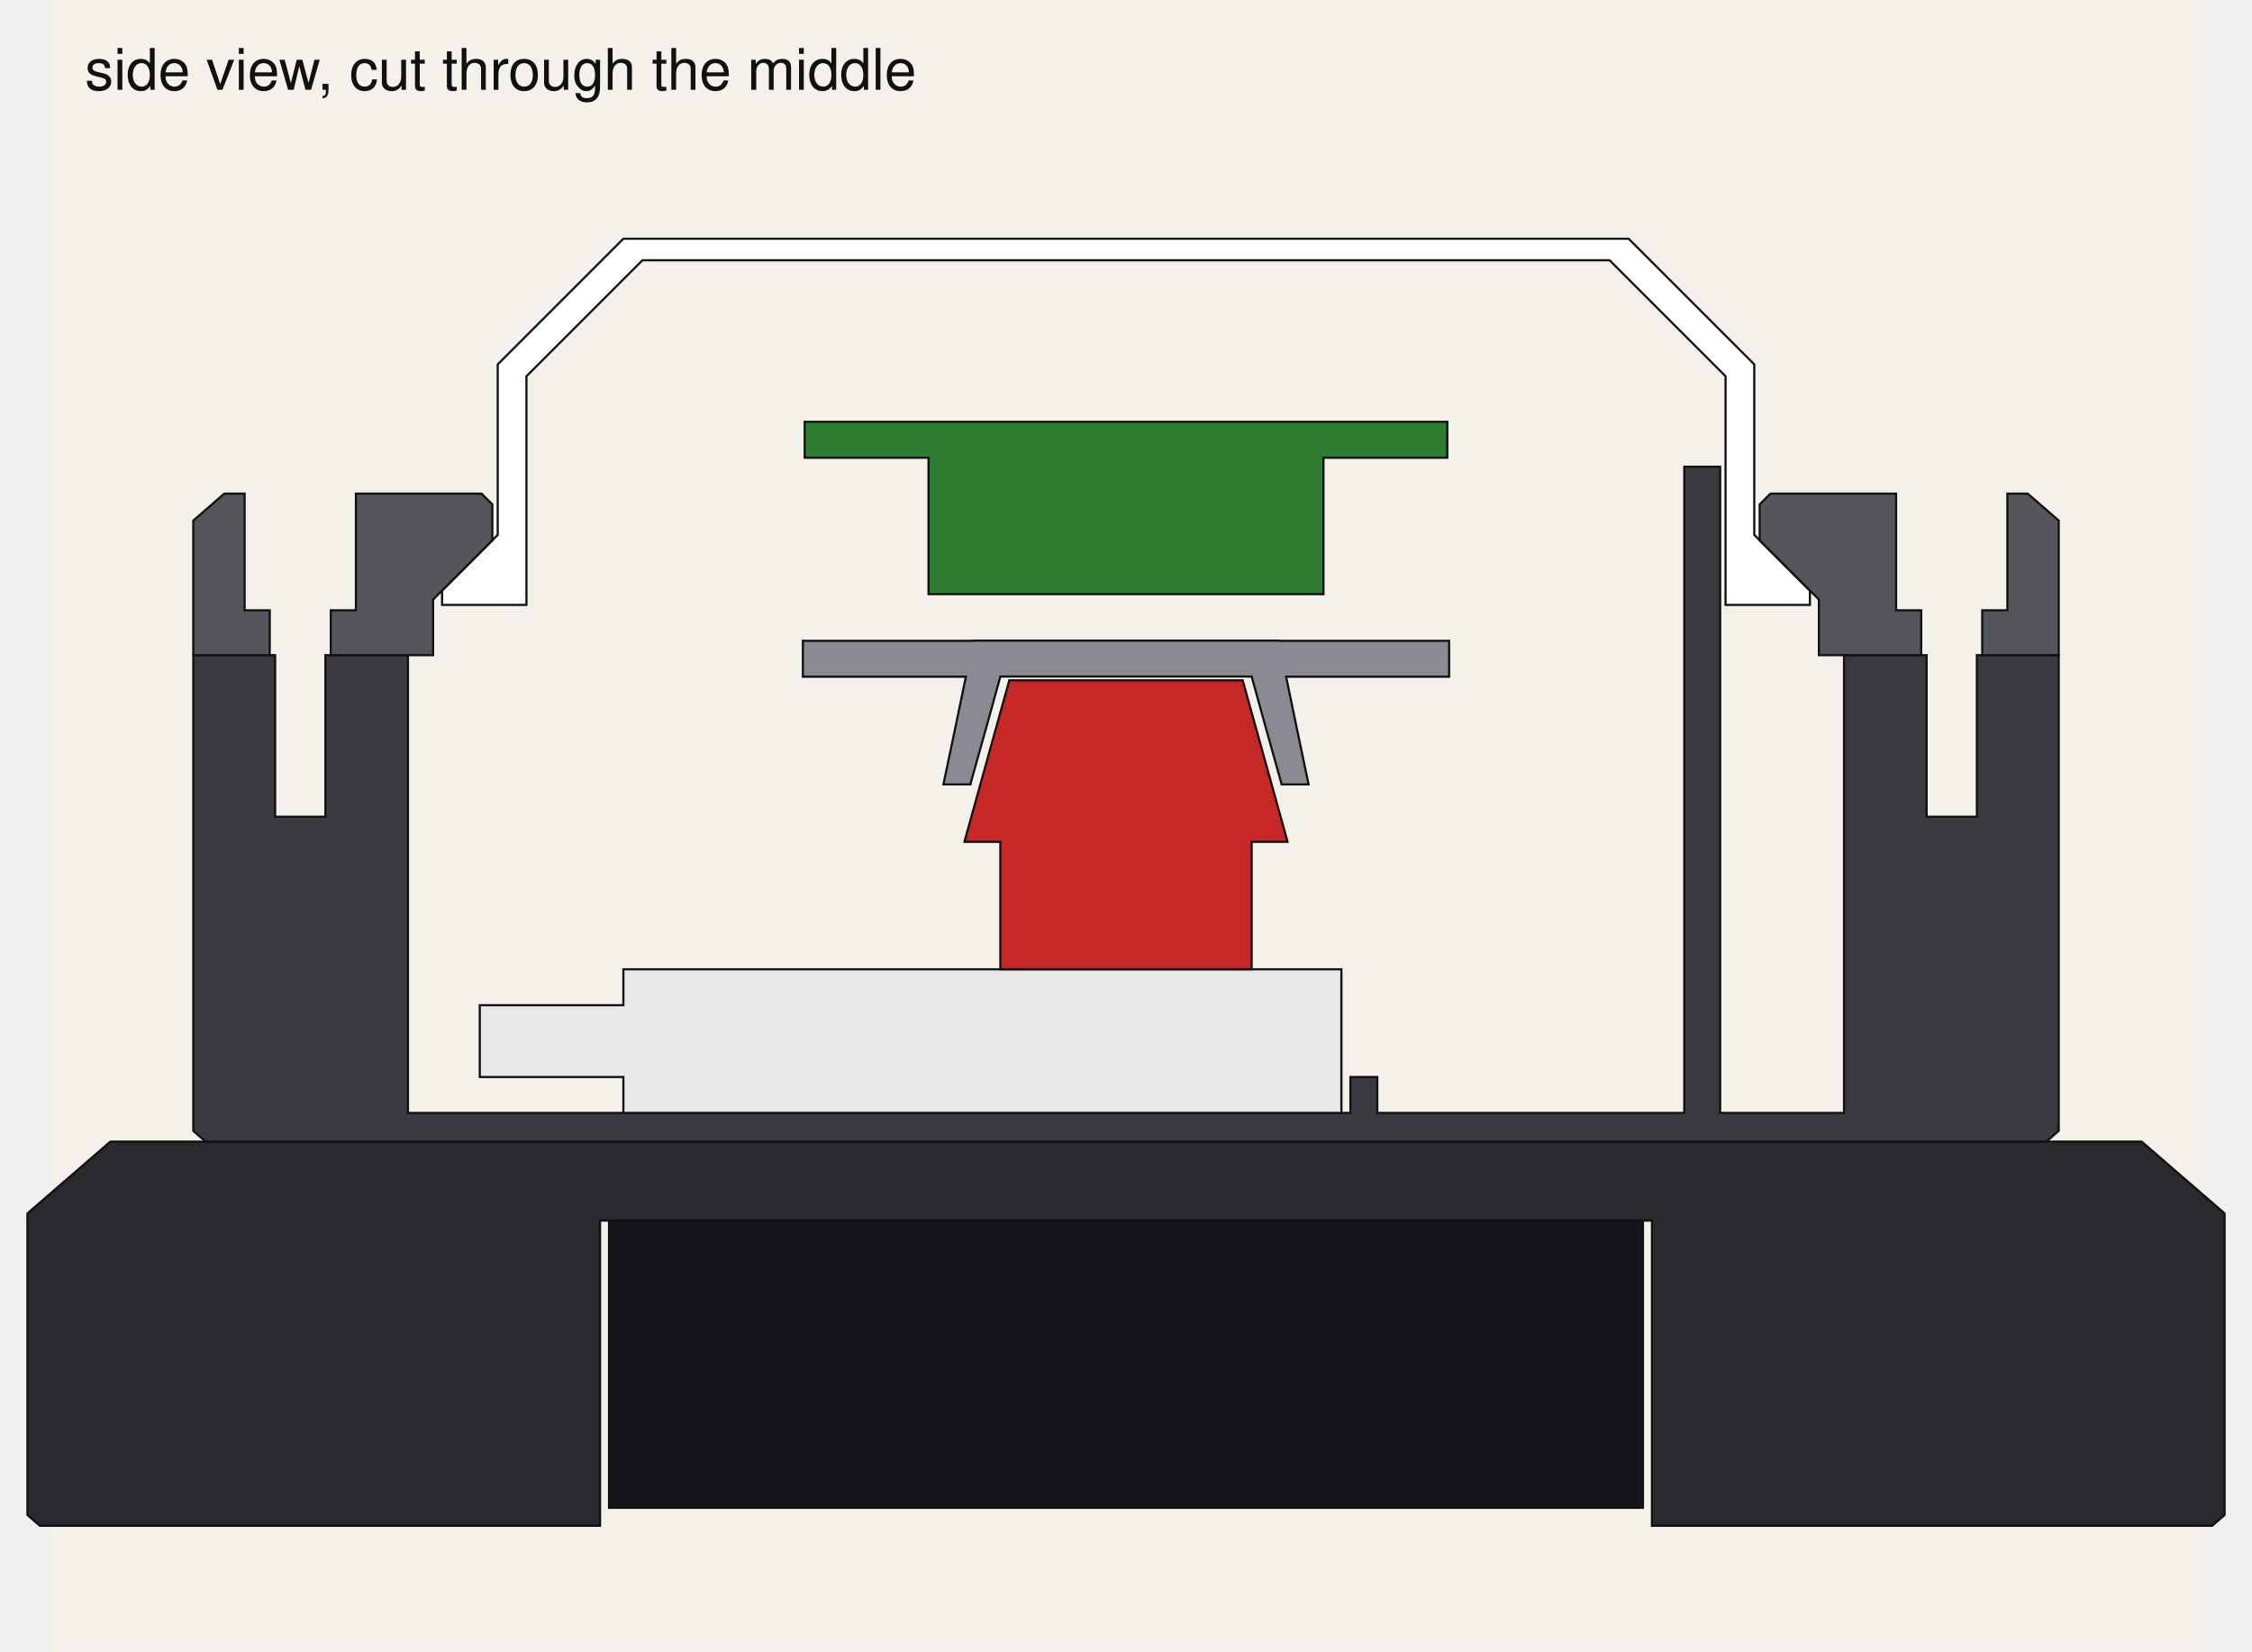
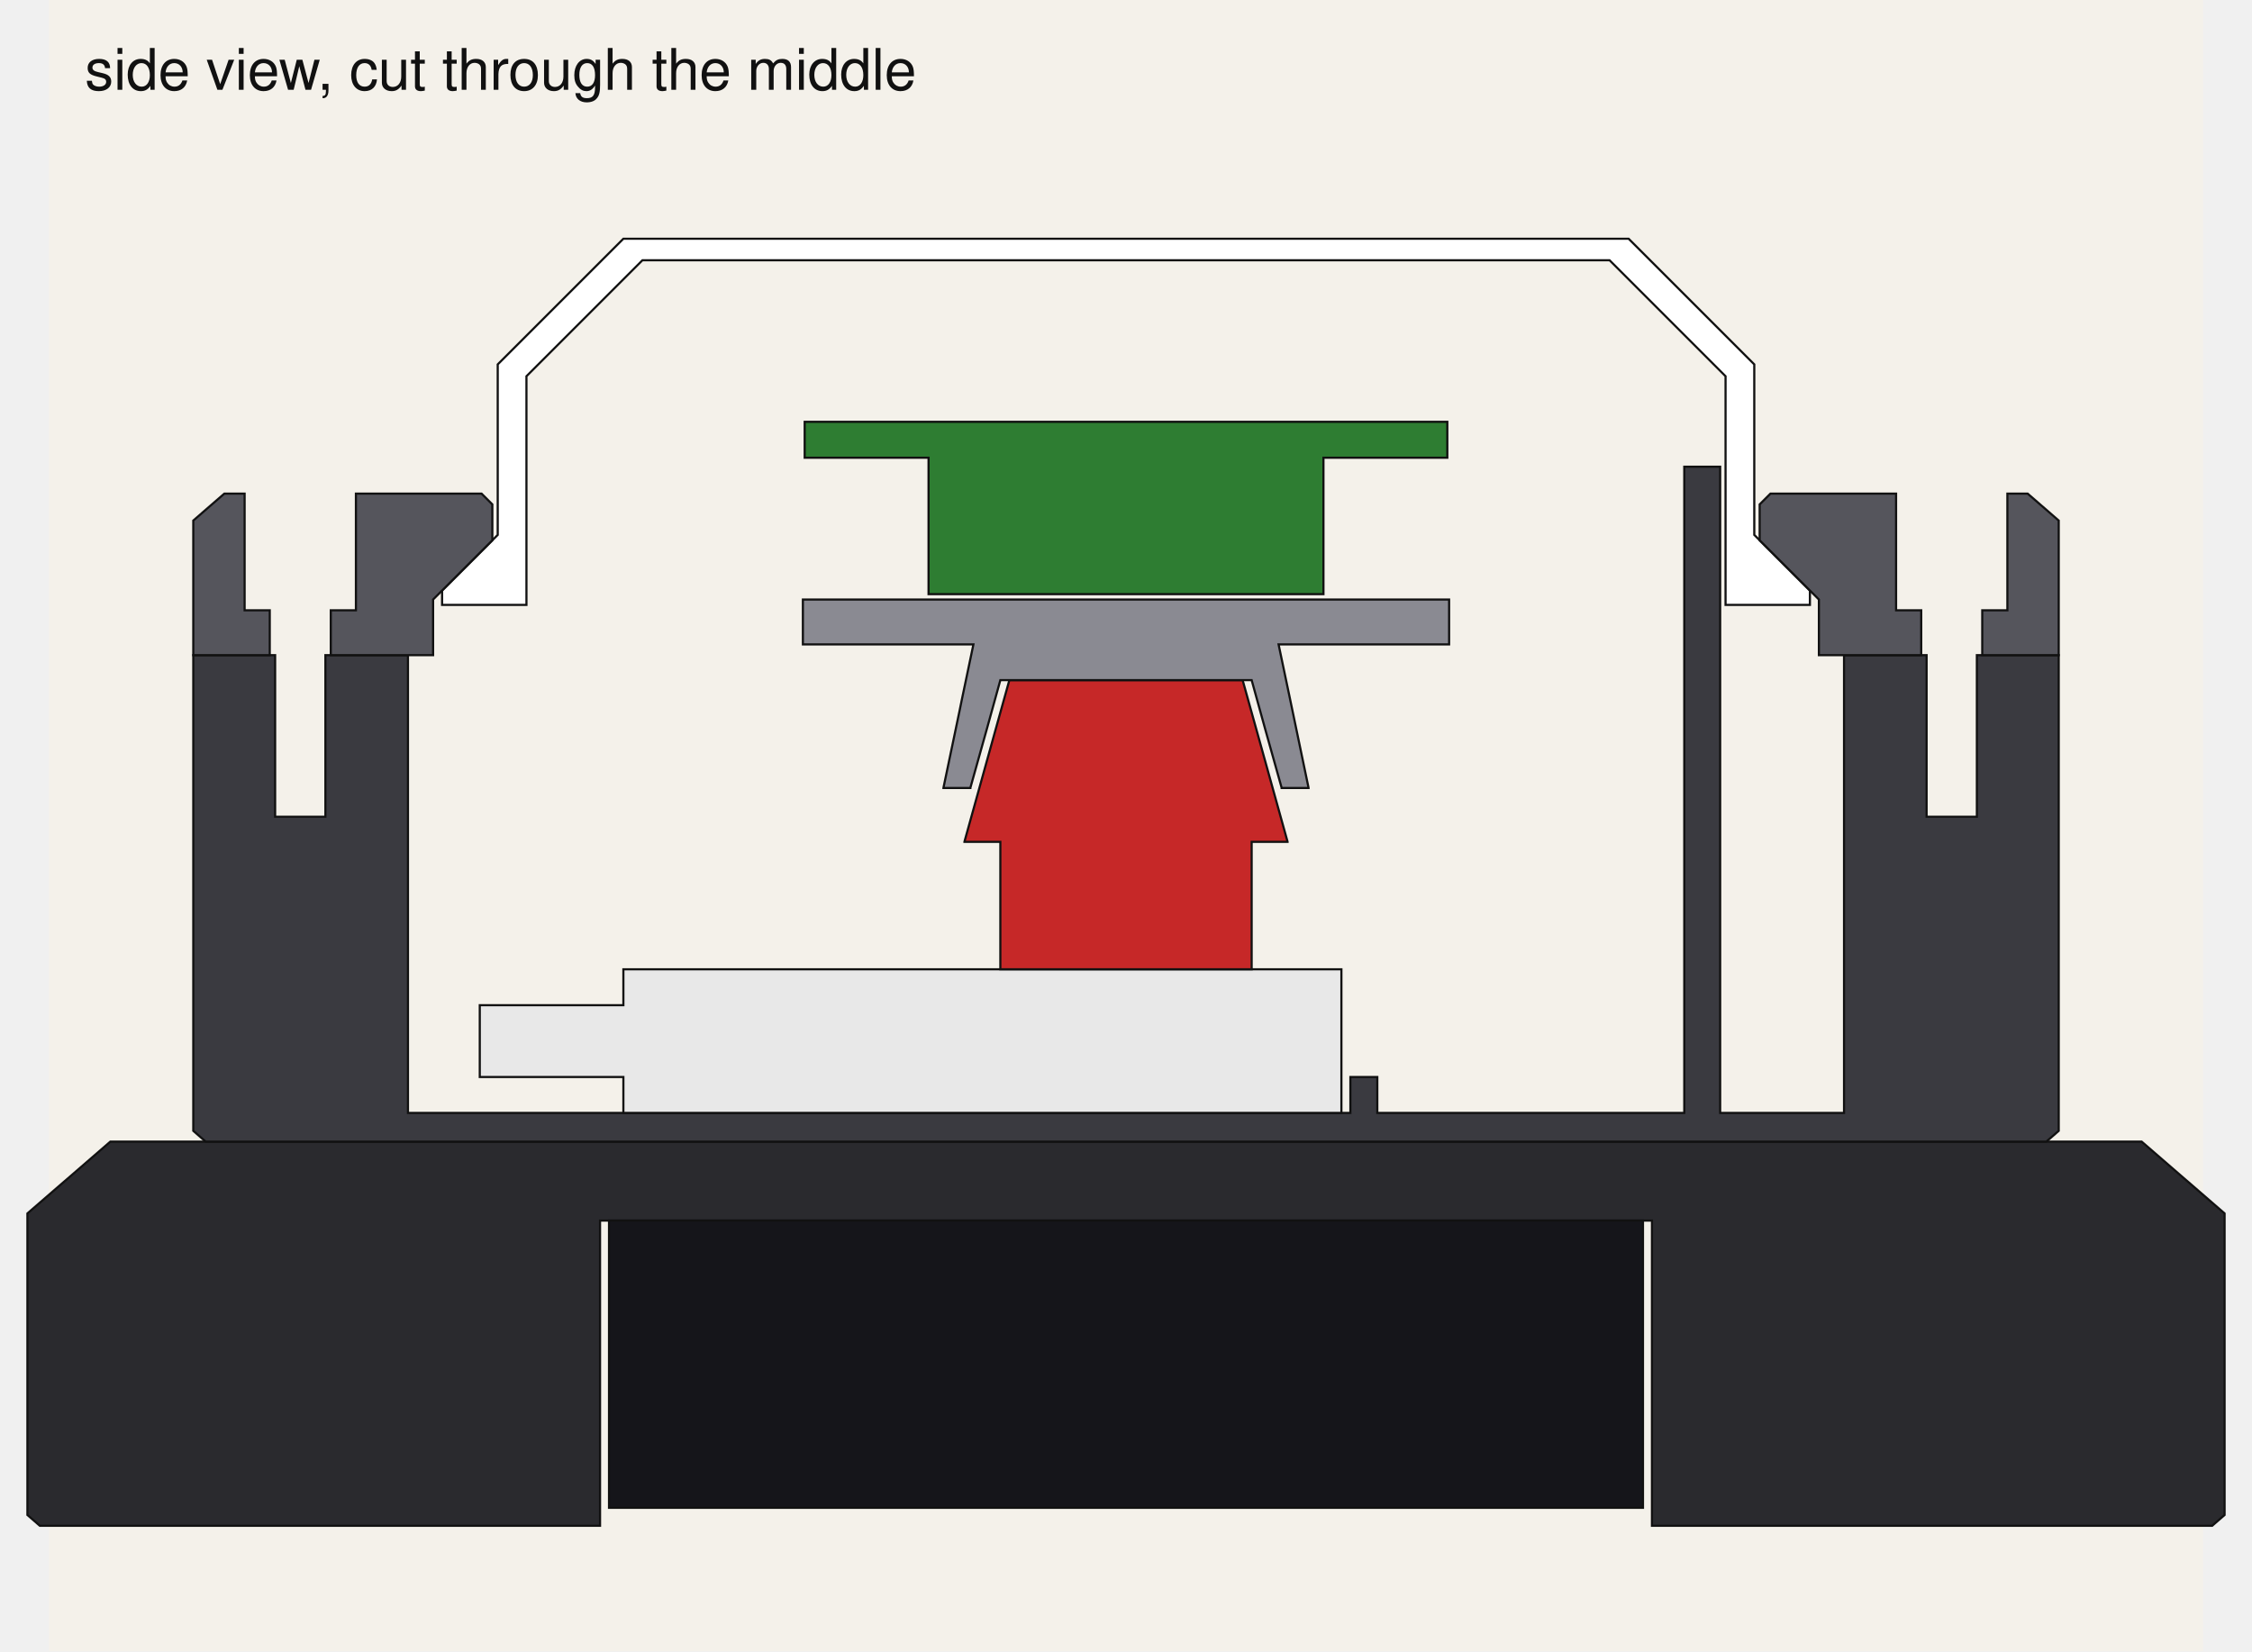
<svg xmlns="http://www.w3.org/2000/svg" viewBox="-60 -62 120 92" width="1320" height="968">
  <rect x="-60" y="-62" width="120" height="92" fill="#f4f1ea" />
  <path d="M61.20,5.60 L61.20,22.40 L60.51,23.00 L35.90,23.00 L35.56,23.00 L35.25,23.00 L34.98,23.00 L34.76,23.00 L34.58,23.00 L34.45,23.00 L34.37,23.00 L29.30,23.00 L29.30,14.50 L29.30,6.00 L26.12,6.00 L26.06,6.00 L25.94,6.00 L25.76,6.00 L25.53,6.00 L25.26,6.00 L24.95,6.00 L24.63,6.00 L24.30,6.00 L23.98,6.00 L23.68,6.00 L23.42,6.00 L23.21,6.00 L15.88,6.00 L11.63,6.00 L4.33,6.00 L3.93,6.00 L3.53,6.00 L3.15,6.00 L2.80,6.00 L2.50,6.00 L2.26,6.00 L2.09,6.00 L2.01,6.00 L2.00,6.00 L0.00,6.00 L-2.00,6.00 L-2.01,6.00 L-2.09,6.00 L-2.26,6.00 L-2.50,6.00 L-2.80,6.00 L-3.15,6.00 L-3.53,6.00 L-3.93,6.00 L-4.33,6.00 L-23.21,6.00 L-23.42,6.00 L-23.68,6.00 L-23.98,6.00 L-24.30,6.00 L-24.63,6.00 L-24.95,6.00 L-25.26,6.00 L-25.53,6.00 L-25.76,6.00 L-25.94,6.00 L-26.06,6.00 L-26.12,6.00 L-29.30,6.00 L-29.30,14.50 L-29.30,23.00 L-29.68,23.00 L-30.25,23.00 L-35.64,23.00 L-35.66,23.00 L-35.73,23.00 L-35.86,23.00 L-36.05,23.00 L-36.30,23.00 L-39.30,23.00 L-39.45,23.00 L-39.65,23.00 L-39.83,23.00 L-40.06,23.00 L-40.29,23.00 L-40.55,23.00 L-40.80,23.00 L-41.09,23.00 L-41.38,23.00 L-41.68,23.00 L-41.99,23.00 L-42.32,23.00 L-42.64,23.00 L-42.98,23.00 L-43.31,23.00 L-43.66,23.00 L-44.00,23.00 L-44.34,23.00 L-44.69,23.00 L-60.51,23.00 L-61.20,22.40 L-61.20,5.60 L-56.58,1.60 L56.58,1.60 Z" fill="#2a2a2e" fill-rule="evenodd" stroke="#111" stroke-width="0.12" />
  <path d="M33.10,0.00 L40.00,0.00 L40.00,-25.50 L44.60,-25.50 L44.60,-16.50 L47.40,-16.50 L47.40,-25.50 L51.96,-25.50 L51.96,1.00 L51.27,1.60 L0.00,1.60 L-51.27,1.60 L-51.96,1.00 L-51.96,-25.50 L-47.40,-25.50 L-47.40,-16.50 L-44.60,-16.50 L-44.60,-25.50 L-40.00,-25.50 L-40.00,0.00 L-26.71,0.00 L-18.73,0.00 L-13.40,0.00 L-1.83,0.00 L-1.55,0.00 L-1.19,0.00 L-0.76,0.00 L-0.30,0.00 L0.18,0.00 L0.64,0.00 L12.50,0.00 L12.50,-1.00 L12.50,-2.00 L13.21,-2.00 L14.00,-2.00 L14.00,-0.94 L14.00,0.00 L21.24,0.00 L21.96,0.00 L22.74,0.00 L23.58,0.00 L24.50,0.00 L25.51,0.00 L26.64,0.00 L27.92,0.00 L29.39,0.00 L31.10,0.00 L31.10,-36.00 L33.10,-36.00 Z" fill="#3a3a40" fill-rule="evenodd" stroke="#111" stroke-width="0.12" />
  <path d="M35.00,-41.70 L35.00,-32.20 L38.10,-29.10 L38.10,-28.30 L33.40,-28.30 L33.40,-41.04 L26.94,-47.50 L0.00,-47.50 L-26.94,-47.50 L-33.40,-41.04 L-33.40,-28.30 L-38.10,-28.30 L-38.10,-29.10 L-35.00,-32.20 L-35.00,-41.70 L-28.00,-48.70 L0.00,-48.70 L28.00,-48.70 Z" fill="#ffffff" fill-rule="evenodd" stroke="#111" stroke-width="0.12" />
-   <path d="M8.50,-26.31 L8.50,-26.30 L11.82,-26.30 L12.19,-26.30 L12.58,-26.30 L12.99,-26.30 L13.43,-26.30 L13.90,-26.30 L14.42,-26.30 L14.98,-26.30 L15.60,-26.30 L16.30,-26.30 L17.09,-26.30 L18.00,-26.30 L18.00,-24.30 L17.16,-24.30 L16.43,-24.30 L15.77,-24.30 L15.19,-24.30 L14.65,-24.30 L14.16,-24.30 L13.70,-24.30 L13.27,-24.30 L12.87,-24.30 L12.48,-24.30 L12.12,-24.30 L8.92,-24.30 L9.50,-21.50 L10.17,-18.31 L10.17,-18.30 L10.17,-18.30 L9.36,-18.30 L8.67,-18.30 L8.67,-18.30 L8.67,-18.31 L7.74,-21.63 L7.00,-24.31 L0.00,-24.31 L-7.00,-24.31 L-7.74,-21.63 L-8.67,-18.31 L-8.67,-18.30 L-8.67,-18.30 L-9.36,-18.30 L-10.17,-18.30 L-10.17,-18.30 L-10.17,-18.31 L-9.50,-21.50 L-8.92,-24.30 L-12.12,-24.30 L-12.48,-24.30 L-12.87,-24.30 L-13.27,-24.30 L-13.70,-24.30 L-14.16,-24.30 L-14.65,-24.30 L-15.19,-24.30 L-15.77,-24.30 L-16.43,-24.30 L-17.16,-24.30 L-18.00,-24.30 L-18.00,-26.30 L-17.09,-26.30 L-16.30,-26.30 L-15.60,-26.30 L-14.98,-26.30 L-14.42,-26.30 L-13.90,-26.30 L-13.43,-26.30 L-12.99,-26.30 L-12.58,-26.30 L-12.19,-26.30 L-11.82,-26.30 L-8.50,-26.30 L-8.50,-26.31 L-8.50,-26.31 L0.00,-26.31 L8.50,-26.31 Z" fill="#8a8a92" fill-rule="evenodd" stroke="#111" stroke-width="0.12" />
+   <path d="M18.00,-26.10 L16.81,-26.10 L15.85,-26.10 L15.05,-26.10 L14.37,-26.10 L13.78,-26.10 L11.40,-26.10 L9.67,-26.10 L8.50,-26.10 L9.14,-23.05 L10.17,-18.11 L10.17,-18.10 L10.17,-18.10 L9.36,-18.10 L8.67,-18.10 L8.67,-18.10 L8.67,-18.11 L7.74,-21.43 L7.00,-24.11 L0.00,-24.11 L-7.00,-24.11 L-7.74,-21.43 L-8.67,-18.11 L-8.67,-18.10 L-8.67,-18.10 L-9.36,-18.10 L-10.17,-18.10 L-10.17,-18.10 L-10.17,-18.11 L-9.26,-22.46 L-9.14,-23.05 L-8.50,-26.10 L-9.67,-26.10 L-11.40,-26.10 L-13.78,-26.10 L-14.37,-26.10 L-15.05,-26.10 L-15.85,-26.10 L-16.81,-26.10 L-18.00,-26.10 L-18.00,-28.60 L18.00,-28.60 Z" fill="#8a8a92" fill-rule="evenodd" stroke="#111" stroke-width="0.12" />
  <path d="M-49.10,-28.00 L-47.70,-28.00 L-47.70,-25.50 L-51.96,-25.50 L-51.96,-33.00 L-50.23,-34.50 L-49.10,-34.50 Z M-35.30,-33.90 L-35.30,-31.90 L-38.60,-28.60 L-38.60,-25.50 L-44.30,-25.50 L-44.30,-28.00 L-42.90,-28.00 L-42.90,-34.50 L-35.90,-34.50 Z M42.90,-28.00 L44.30,-28.00 L44.30,-25.50 L38.60,-25.50 L38.60,-28.60 L35.30,-31.90 L35.30,-33.90 L35.90,-34.50 L42.90,-34.50 Z M51.96,-33.00 L51.96,-25.50 L47.70,-25.50 L47.70,-28.00 L49.10,-28.00 L49.10,-34.50 L50.23,-34.50 Z" fill="#55555c" fill-rule="evenodd" stroke="#111" stroke-width="0.12" />
  <path d="M12.00,-4.00 L12.00,0.00 L-4.54,0.00 L-4.89,0.00 L-5.25,0.00 L-5.61,0.00 L-5.96,0.00 L-6.29,0.00 L-6.60,0.00 L-6.88,0.00 L-7.12,0.00 L-7.31,0.00 L-7.46,0.00 L-7.55,0.00 L-7.58,0.00 L-8.00,0.00 L-18.98,0.00 L-19.00,0.00 L-19.05,0.00 L-19.14,0.00 L-19.26,0.00 L-19.42,0.00 L-19.60,0.00 L-19.81,0.00 L-20.03,0.00 L-20.27,0.00 L-20.52,0.00 L-20.77,0.00 L-21.01,0.00 L-21.25,0.00 L-21.47,0.00 L-21.68,0.00 L-21.86,0.00 L-22.02,0.00 L-22.15,0.00 L-22.26,0.00 L-22.33,0.00 L-28.00,0.00 L-28.00,-1.50 L-28.00,-2.00 L-32.00,-2.00 L-36.00,-2.00 L-36.00,-4.00 L-36.00,-6.00 L-32.00,-6.00 L-28.00,-6.00 L-28.00,-6.50 L-28.00,-8.00 L-21.47,-8.00 L-21.25,-8.00 L-21.01,-8.00 L-20.77,-8.00 L-20.52,-8.00 L-20.27,-8.00 L-20.03,-8.00 L-19.81,-8.00 L-19.60,-8.00 L-19.42,-8.00 L-8.00,-8.00 L-7.58,-8.00 L-7.55,-8.00 L-7.46,-8.00 L-7.31,-8.00 L-7.12,-8.00 L-6.88,-8.00 L-6.60,-8.00 L-6.29,-8.00 L-5.96,-8.00 L-5.61,-8.00 L-5.25,-8.00 L-4.89,-8.00 L-4.54,-8.00 L-4.21,-8.00 L-3.89,-8.00 L-3.60,-8.00 L-3.34,-8.00 L-3.12,-8.00 L12.00,-8.00 Z" fill="#e8e8e8" fill-rule="evenodd" stroke="#111" stroke-width="0.12" />
  <path d="M7.55,-20.33 L9.00,-15.11 L9.00,-15.10 L9.00,-15.10 L7.88,-15.10 L7.00,-15.10 L7.00,-11.55 L7.00,-8.00 L0.00,-8.00 L-7.00,-8.00 L-7.00,-11.55 L-7.00,-15.10 L-7.88,-15.10 L-9.00,-15.10 L-9.00,-15.10 L-9.00,-15.11 L-7.55,-20.33 L-6.50,-24.10 L0.00,-24.10 L6.50,-24.10 Z" fill="#c62828" fill-rule="evenodd" stroke="#111" stroke-width="0.12" />
  <path d="M17.90,-36.50 L11.00,-36.50 L11.00,-32.71 L11.00,-32.70 L11.00,-28.90 L0.00,-28.90 L-11.00,-28.90 L-11.00,-32.70 L-11.00,-32.71 L-11.00,-36.50 L-17.90,-36.50 L-17.90,-38.50 L0.00,-38.50 L17.90,-38.50 Z" fill="#2e7d32" fill-rule="evenodd" stroke="#111" stroke-width="0.12" />
  <path d="" fill="#1a3a6e" fill-rule="evenodd" stroke="#111" stroke-width="0.12" />
  <path d="" fill="#d8d8d8" fill-rule="evenodd" stroke="#111" stroke-width="0.12" />
  <path d="M28.80,14.00 L28.80,22.00 L0.00,22.00 L-28.80,22.00 L-28.80,14.00 L-28.80,6.00 L0.00,6.00 L28.80,6.00 Z" fill="#15151a" fill-rule="evenodd" stroke="#111" stroke-width="0.12" />
  <text x="-58" y="-57" font-family="Helvetica" font-size="3.2" fill="#111">side view, cut through the middle</text>
</svg>
